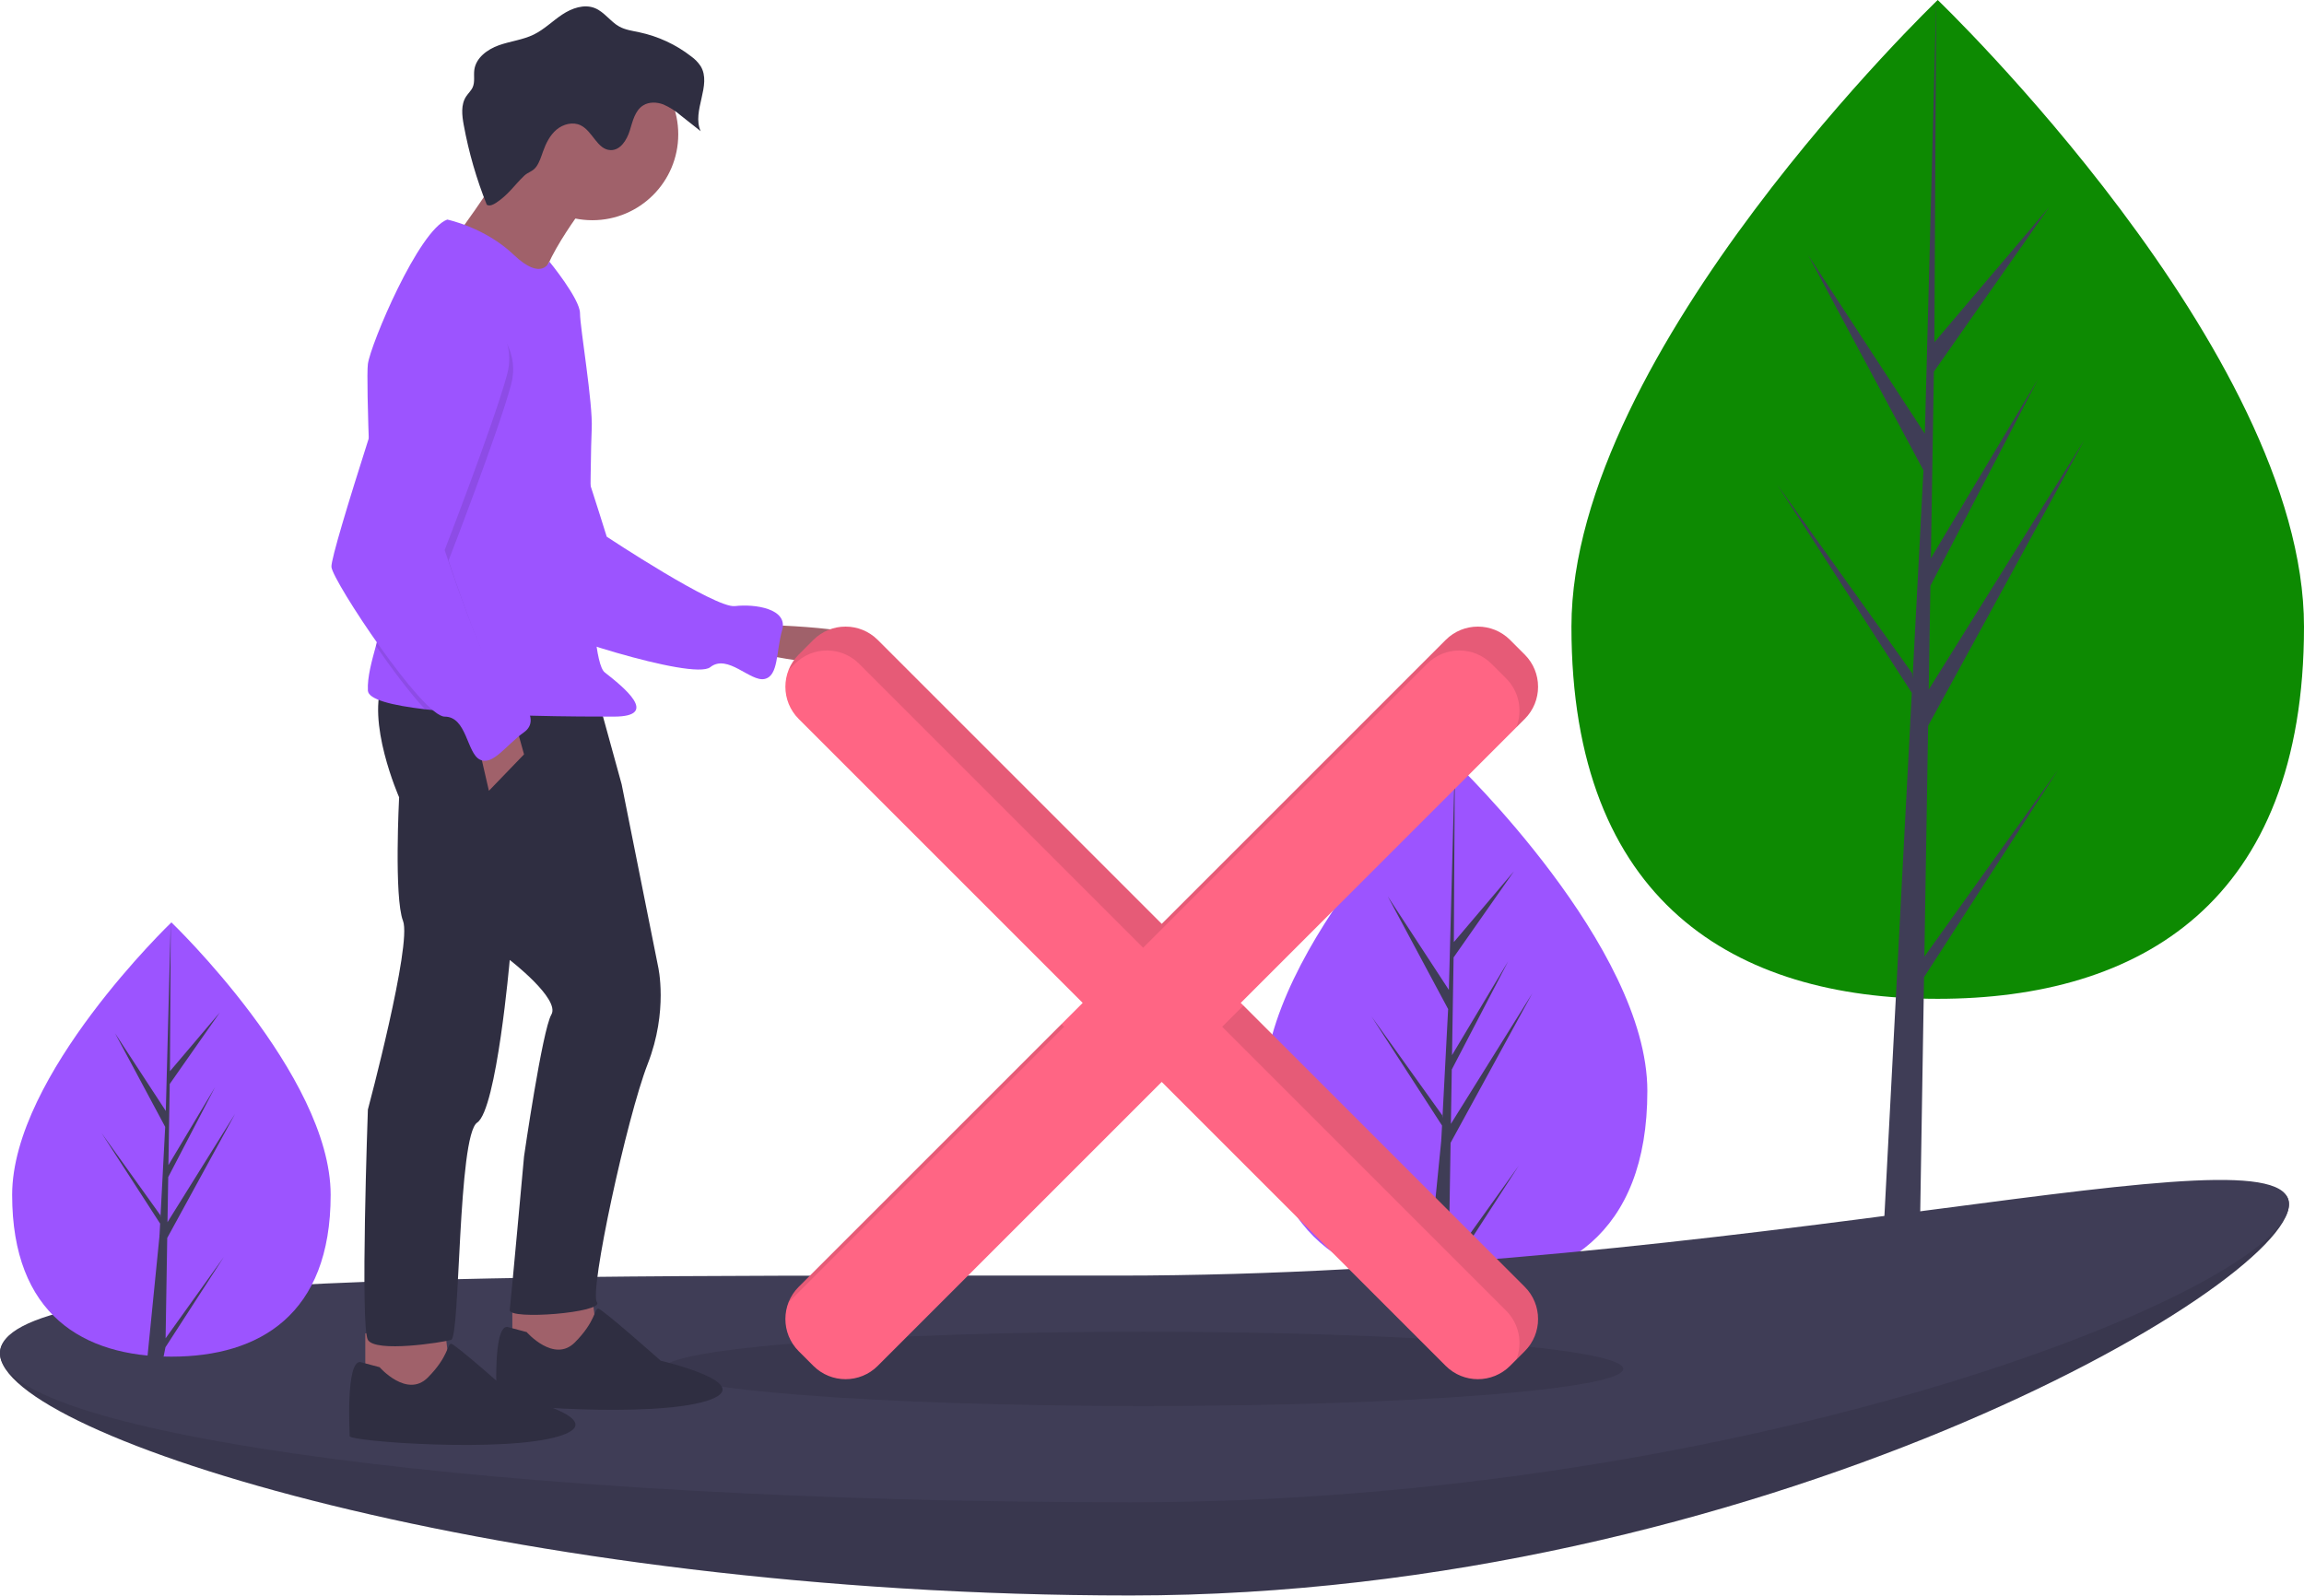
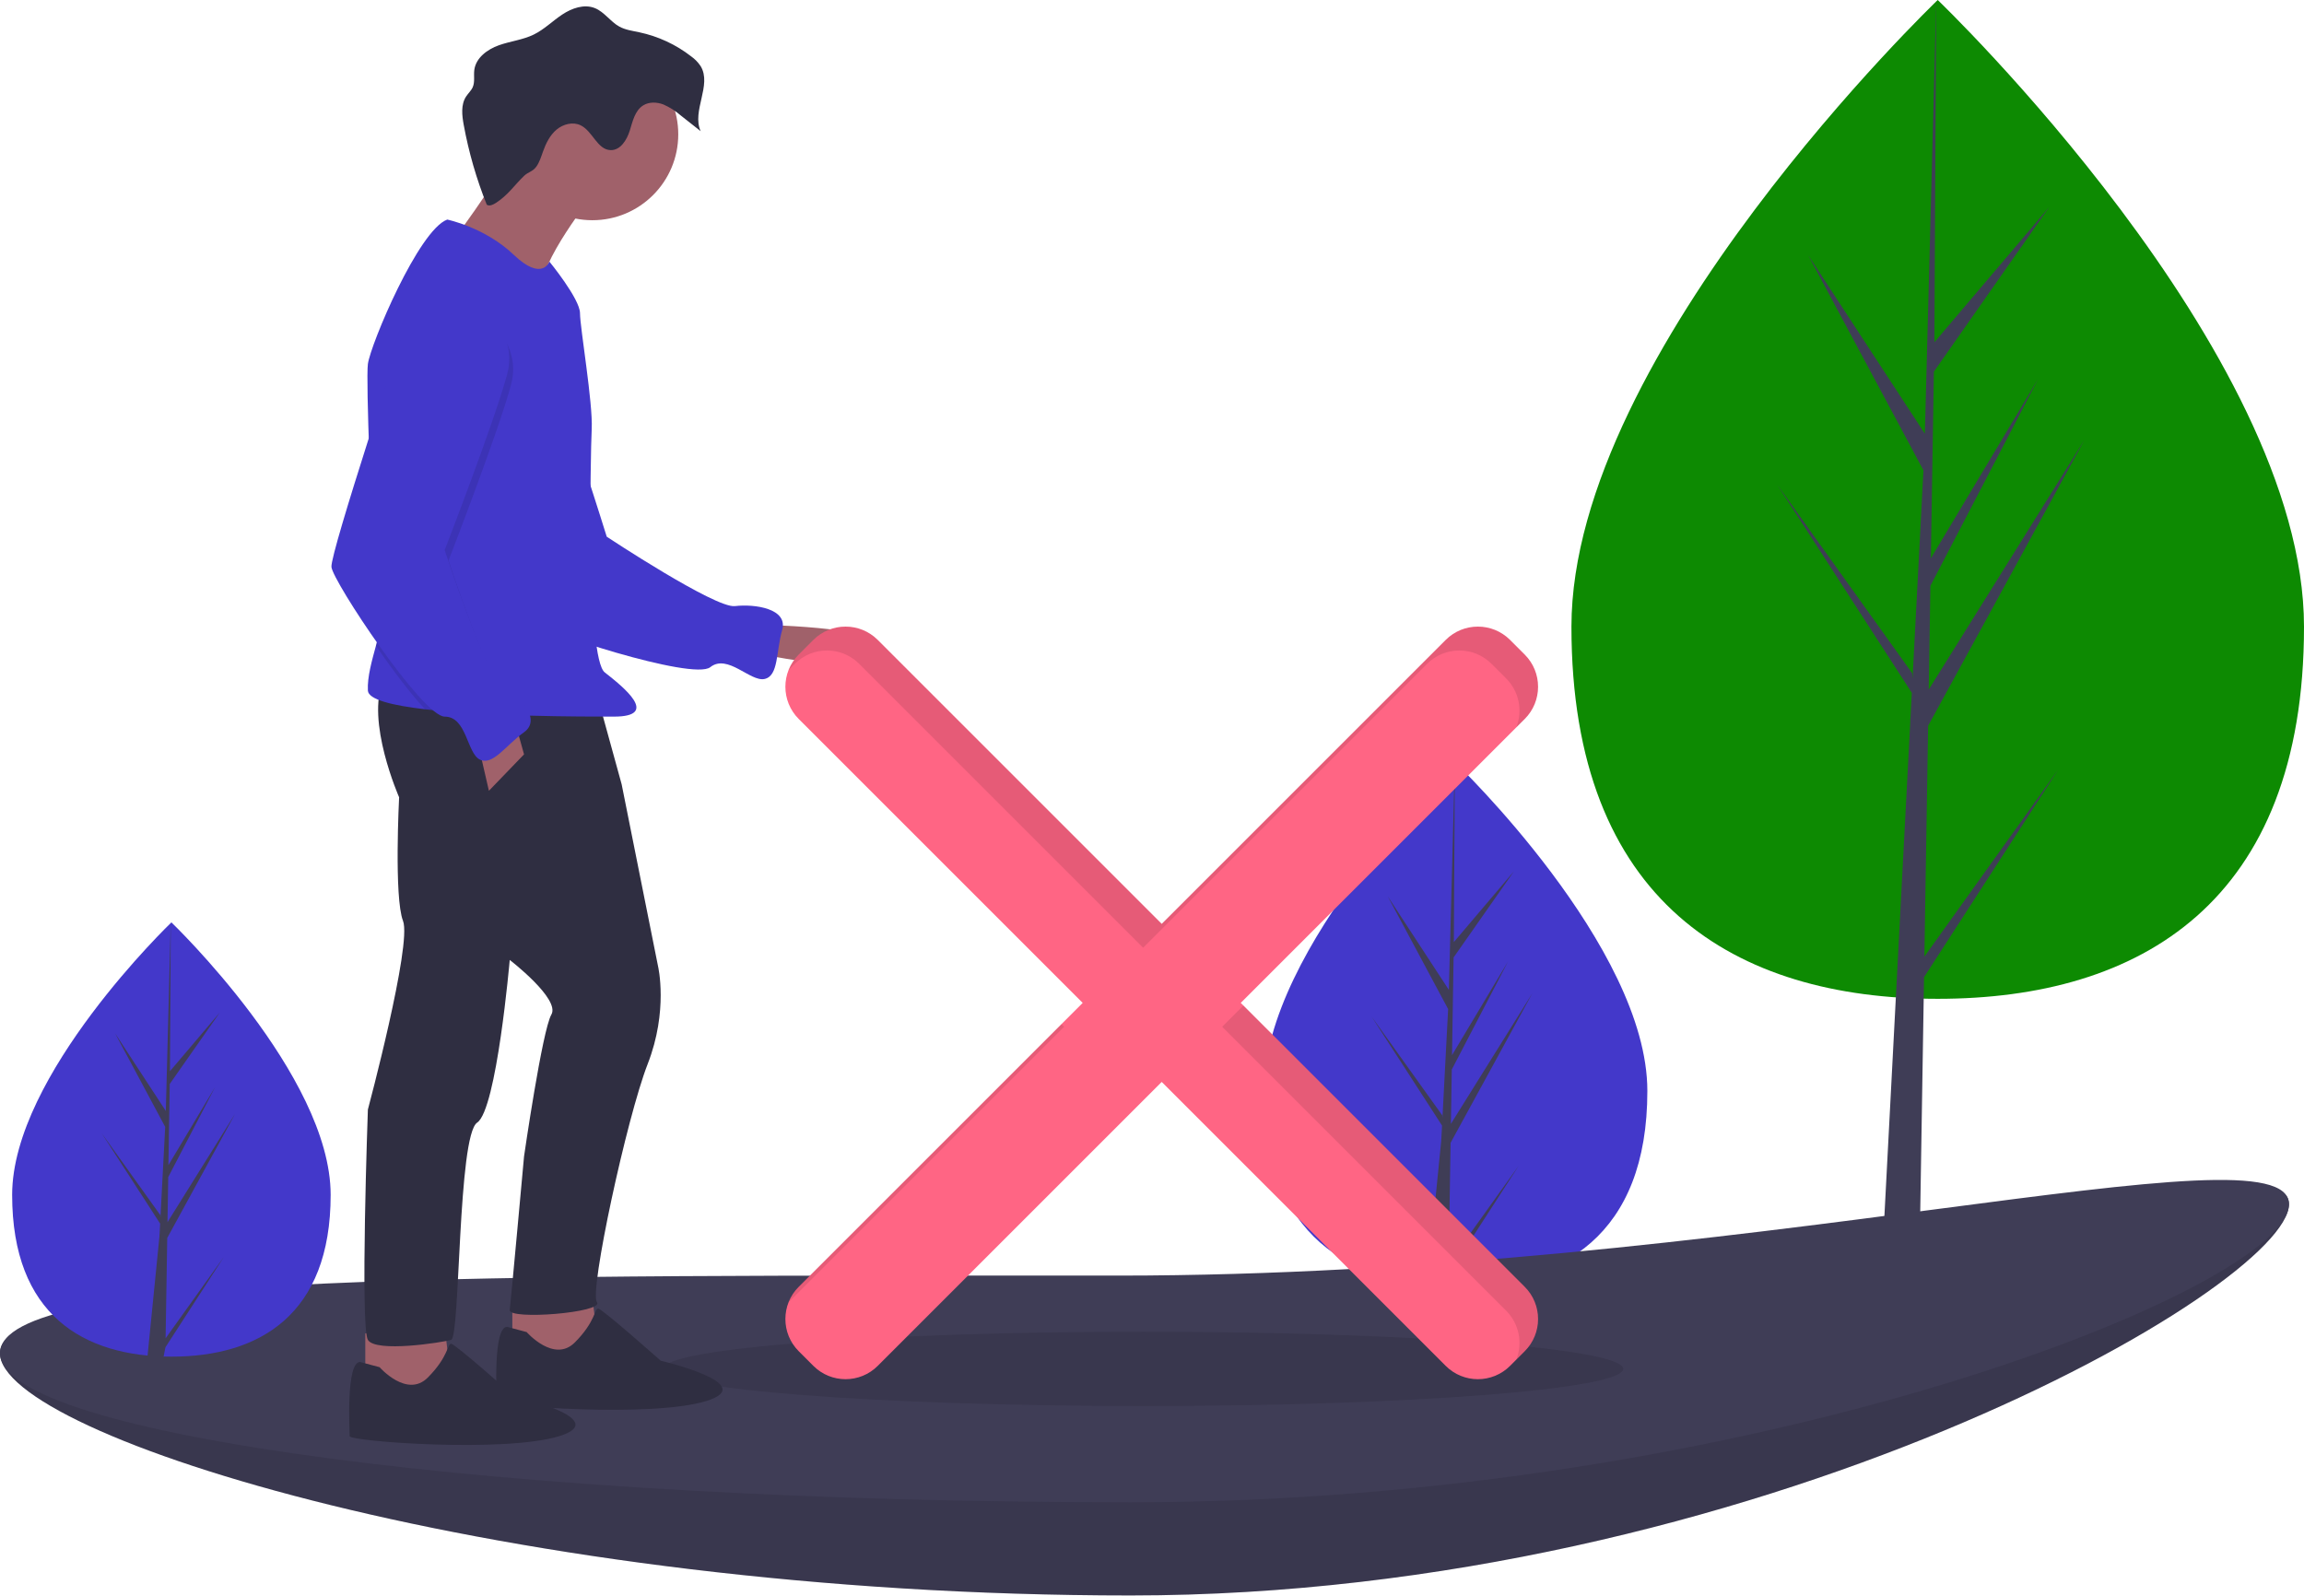
<svg xmlns="http://www.w3.org/2000/svg" data-name="Layer 1" width="1080.049" height="748.002" viewBox="0 0 1080.049 748.002">
-   <path d="M832.208,587.468c0,67.693-40.242,91.329-89.884,91.329s-89.884-23.636-89.884-91.329,89.884-153.809,89.884-153.809S832.208,519.775,832.208,587.468Z" transform="translate(-59.97565 -75.99891)" fill="#9c54ff" />
+   <path d="M832.208,587.468c0,67.693-40.242,91.329-89.884,91.329s-89.884-23.636-89.884-91.329,89.884-153.809,89.884-153.809S832.208,519.775,832.208,587.468Z" transform="translate(-59.97565 -75.99891)" fill="#4338CA" />
  <polygon points="679.994 535.79 718.305 465.702 680.138 526.903 680.552 501.43 706.956 450.722 680.662 494.688 681.406 448.873 709.68 408.504 681.523 441.669 681.988 357.66 679.191 464.109 650.56 420.284 678.845 473.092 676.166 524.259 676.087 522.901 642.948 476.597 675.986 527.699 675.651 534.098 675.591 534.195 675.619 534.72 668.823 603 677.902 603 678.992 597.484 711.949 546.507 679.074 592.443 679.994 535.79" fill="#3f3d56" />
  <path d="M1140.024,369.813c0,129.31-76.873,174.461-171.701,174.461s-171.701-45.15-171.701-174.461S968.324,75.999,968.324,75.999,1140.024,240.502,1140.024,369.813Z" transform="translate(-59.97565 -75.99891)" fill="#0D8A02" />
  <polygon points="902.093 448.494 903.851 340.273 977.035 206.388 904.127 323.296 904.918 274.635 955.355 177.771 905.127 261.758 905.127 261.759 906.549 174.24 960.558 97.124 906.772 160.478 907.661 0 902.078 212.444 902.537 203.68 847.625 119.628 901.656 220.503 896.54 318.246 896.387 315.652 833.084 227.2 896.196 324.817 895.556 337.041 895.441 337.225 895.494 338.228 882.513 586.21 899.856 586.21 901.937 458.123 964.894 360.745 902.093 448.494" fill="#3f3d56" />
  <path d="M1132.976,640.557c0,38.595-250.369,183.444-543.052,183.444S59.976,749.036,59.976,710.441s231.442,7.28,524.125,7.28S1132.976,601.962,1132.976,640.557Z" transform="translate(-59.97565 -75.99891)" fill="#3f3d56" />
  <path d="M1132.976,640.557c0,38.595-250.369,183.444-543.052,183.444S59.976,749.036,59.976,710.441s231.442,7.28,524.125,7.28S1132.976,601.962,1132.976,640.557Z" transform="translate(-59.97565 -75.99891)" opacity="0.1" />
  <path d="M1132.976,640.557c0,38.595-250.369,139.767-543.052,139.767S59.976,749.036,59.976,710.441,291.418,674.043,584.1,674.043,1132.976,601.962,1132.976,640.557Z" transform="translate(-59.97565 -75.99891)" fill="#3f3d56" />
  <ellipse cx="535.878" cy="641.774" rx="225.044" ry="17.407" opacity="0.1" />
  <path d="M417.574,368.965s65.883,1.22,53.683,12.811-57.953,0-57.953,0Z" transform="translate(-59.97565 -75.99891)" fill="#a0616a" />
-   <path d="M280.304,228.182s26.6-4.75,35.849,16.724,28.244,82.716,28.244,82.716,50.833,33.648,60.079,32.542,25.052,1.15,22.152,11.237-1.612,21.525-8.287,22.927-17.291-11.98-25.415-5.534-80.53-17.096-85.179-21.974-43.279-110.501-43.279-110.501S266.015,227.838,280.304,228.182Z" transform="translate(-59.97565 -75.99891)" fill="#9c54ff" />
+   <path d="M280.304,228.182s26.6-4.75,35.849,16.724,28.244,82.716,28.244,82.716,50.833,33.648,60.079,32.542,25.052,1.15,22.152,11.237-1.612,21.525-8.287,22.927-17.291-11.98-25.415-5.534-80.53-17.096-85.179-21.974-43.279-110.501-43.279-110.501S266.015,227.838,280.304,228.182Z" transform="translate(-59.97565 -75.99891)" fill="#4338CA" />
  <polygon points="277.379 605.607 280.429 631.228 254.808 637.939 240.167 631.228 240.167 608.657 277.379 605.607" fill="#a0616a" />
  <polygon points="208.445 622.078 211.495 647.699 185.874 654.41 171.233 647.699 171.233 625.128 208.445 622.078" fill="#a0616a" />
  <path d="M339.795,401.601l11.591,42.092L368.466,529.098s4.88,20.741-4.88,45.752S336.134,681.606,339.795,686.486s-41.482,8.54-40.872,3.66,6.71-71.984,6.71-71.984,8.54-59.173,12.811-66.493-19.521-25.621-19.521-25.621-6.1,70.154-15.251,76.254S275.741,702.957,271.471,704.177s-35.382,6.1-39.042,0,0-107.976,0-107.976,20.741-77.474,16.471-88.455-1.83-57.953-1.83-57.953-15.861-35.992-7.32-54.903Z" transform="translate(-59.97565 -75.99891)" fill="#2f2e41" />
  <path d="M337.965,167.349s-25.621,31.722-24.401,45.752-40.262-25.621-40.262-25.621,29.892-40.262,29.892-48.803S337.965,167.349,337.965,167.349Z" transform="translate(-59.97565 -75.99891)" fill="#a0616a" />
  <circle cx="277.684" cy="62.984" r="40.262" fill="#a0616a" />
-   <path d="M236.193,378.78c-1.824,6.796-4.087,14.5-3.764,20.991.207,4.203,11.365,6.96,26.793,8.766,14.305,1.678,32.283,2.532,48.626,2.971,17.16.464,32.502.464,39.878.464,21.961,0,4.27-14.031-4.27-20.741s-6.71-101.875-6.1-114.076-5.49-47.582-5.49-54.293-14.354-24.224-14.354-24.224-3.337,9.584-16.758-3.227-31.112-16.471-31.112-16.471c-13.421,4.88-35.992,58.563-37.212,67.714-.494,3.715-.085,22.742.744,44.465,1.202,31.752,3.3,69.287,4.746,73.271C239.06,367.531,237.797,372.802,236.193,378.78Z" transform="translate(-59.97565 -75.99891)" fill="#9c54ff" />
+   <path d="M236.193,378.78c-1.824,6.796-4.087,14.5-3.764,20.991.207,4.203,11.365,6.96,26.793,8.766,14.305,1.678,32.283,2.532,48.626,2.971,17.16.464,32.502.464,39.878.464,21.961,0,4.27-14.031-4.27-20.741s-6.71-101.875-6.1-114.076-5.49-47.582-5.49-54.293-14.354-24.224-14.354-24.224-3.337,9.584-16.758-3.227-31.112-16.471-31.112-16.471c-13.421,4.88-35.992,58.563-37.212,67.714-.494,3.715-.085,22.742.744,44.465,1.202,31.752,3.3,69.287,4.746,73.271C239.06,367.531,237.797,372.802,236.193,378.78Z" transform="translate(-59.97565 -75.99891)" fill="#4338CA" />
  <polygon points="241.387 338.413 245.657 353.664 229.186 370.745 223.696 346.953 241.387 338.413" fill="#a0616a" />
  <path d="M306.853,700.517s12.811,14.641,22.571,4.88,9.15-15.861,10.981-15.861,29.282,24.401,29.282,24.401,46.972,10.981,21.351,18.911-98.215,2.44-98.215,0-1.83-34.772,4.88-34.772Z" transform="translate(-59.97565 -75.99891)" fill="#2f2e41" />
  <path d="M237.919,716.988s12.811,14.641,22.571,4.88,9.15-15.861,10.981-15.861,29.282,24.401,29.282,24.401,46.972,10.981,21.351,18.911-98.215,2.44-98.215,0-1.83-34.772,4.88-34.772Z" transform="translate(-59.97565 -75.99891)" fill="#2f2e41" />
  <path d="M292.456,171.122c-1.301.84-2.994,1.692-4.296.854a194.661,194.661,0,0,1-10.803-37.403c-.822-4.495-1.393-9.492,1.104-13.319.985-1.509,2.403-2.744,3.124-4.395,1.093-2.501.373-5.396.736-8.102.76-5.667,6.118-9.62,11.505-11.537s11.238-2.512,16.373-5.027c4.876-2.389,8.781-6.35,13.303-9.356s10.313-5.061,15.348-3.03c4.454,1.797,7.229,6.337,11.439,8.649,2.857,1.569,6.173,2.005,9.362,2.679a59.922,59.922,0,0,1,24.34,11.308,17.673,17.673,0,0,1,4.43,4.566c5.403,8.895-4.271,20.989-.003,30.481l-9.227-7.281a32.131,32.131,0,0,0-8.24-5.237c-3.056-1.158-6.676-1.297-9.452.427-3.896,2.42-4.953,7.476-6.314,11.856s-4.37,9.237-8.956,9.125c-6.235-.153-8.416-8.855-14.012-11.61-3.648-1.796-8.24-.613-11.35,2.006-3.11,2.619-4.976,6.42-6.344,10.248-.855,2.393-1.658,5.09-3.177,7.163-1.675,2.287-3.818,2.471-5.608,4.179C301.082,162.812,298.218,167.399,292.456,171.122Z" transform="translate(-59.97565 -75.99891)" fill="#2f2e41" />
  <path d="M236.193,378.78c7.583,10.999,16.129,22.345,23.029,29.757,14.305,1.678,32.283,2.532,48.626,2.971a38.527,38.527,0,0,0-10.755-9.907C289.162,396.721,270.251,338.768,270.251,338.768s23.181-59.783,29.282-82.354-17.691-35.382-17.691-35.382C270.861,211.881,251.95,233.232,251.95,233.232s-9.651,29.111-18.777,57.886c1.202,31.752,3.3,69.287,4.746,73.271C239.06,367.531,237.797,372.802,236.193,378.78Z" transform="translate(-59.97565 -75.99891)" opacity="0.1" />
-   <path d="M280.011,216.152s23.791,12.811,17.691,35.382-29.282,82.354-29.282,82.354,18.911,57.953,26.841,62.833,18.911,16.471,10.371,22.571-14.641,15.861-20.741,12.811-6.1-20.131-16.471-20.131-52.463-63.443-53.073-70.154,34.772-113.466,34.772-113.466S269.031,207.001,280.011,216.152Z" transform="translate(-59.97565 -75.99891)" fill="#9c54ff" />
+   <path d="M280.011,216.152s23.791,12.811,17.691,35.382-29.282,82.354-29.282,82.354,18.911,57.953,26.841,62.833,18.911,16.471,10.371,22.571-14.641,15.861-20.741,12.811-6.1-20.131-16.471-20.131-52.463-63.443-53.073-70.154,34.772-113.466,34.772-113.466S269.031,207.001,280.011,216.152Z" transform="translate(-59.97565 -75.99891)" fill="#4338CA" />
  <path d="M774.721,382.891l-6.863-6.863a21.345,21.345,0,0,0-30.186,0L604.557,509.143,471.442,376.028a21.345,21.345,0,0,0-30.186,0l-6.863,6.863a21.345,21.345,0,0,0,0,30.186L567.508,546.192,434.393,679.308a21.345,21.345,0,0,0,0,30.186l6.863,6.863a21.345,21.345,0,0,0,30.186,0L604.557,583.241,737.673,716.356a21.345,21.345,0,0,0,30.186,0l6.863-6.863a21.345,21.345,0,0,0,0-30.186L641.606,546.192,774.721,413.077A21.345,21.345,0,0,0,774.721,382.891Z" transform="translate(-59.97565 -75.99891)" fill="#ff6584" />
  <path d="M429.643,686.545,558.805,557.382l-1.243-1.243L434.393,679.307A21.26,21.26,0,0,0,429.643,686.545Z" transform="translate(-59.97565 -75.99891)" opacity="0.1" />
  <path d="M432.553,387.218a21.345,21.345,0,0,1,30.186,0L595.854,520.333,728.969,387.218a21.345,21.345,0,0,1,30.186,0l6.863,6.863a21.344,21.344,0,0,1,4.75,22.949l3.953-3.953a21.345,21.345,0,0,0,0-30.186l-6.863-6.863a21.345,21.345,0,0,0-30.186,0L604.557,509.143,471.442,376.028a21.345,21.345,0,0,0-30.186,0l-6.863,6.863a21.26,21.26,0,0,0-4.75,7.237Z" transform="translate(-59.97565 -75.99891)" opacity="0.1" />
  <path d="M642.85,547.436l-9.947,9.947L766.018,690.498a21.344,21.344,0,0,1,4.75,22.949l3.953-3.953a21.345,21.345,0,0,0,0-30.186Z" transform="translate(-59.97565 -75.99891)" opacity="0.1" />
-   <path d="M214.976,636.191c0,56.222-33.423,75.852-74.652,75.852s-74.652-19.63-74.652-75.852,74.652-127.744,74.652-127.744S214.976,579.97,214.976,636.191Z" transform="translate(-59.97565 -75.99891)" fill="#9c54ff" />
+   <path d="M214.976,636.191c0,56.222-33.423,75.852-74.652,75.852s-74.652-19.63-74.652-75.852,74.652-127.744,74.652-127.744S214.976,579.97,214.976,636.191Z" transform="translate(-59.97565 -75.99891)" fill="#4338CA" />
  <polygon points="78.393 580.392 110.212 522.181 78.513 573.011 78.857 551.854 100.786 509.739 78.948 546.255 79.566 508.204 103.048 474.675 79.663 502.221 80.049 432.448 77.726 520.858 53.947 484.46 77.438 528.318 75.214 570.815 75.148 569.687 47.625 531.23 75.064 573.672 74.786 578.987 74.736 579.067 74.759 579.503 69.115 636.212 76.656 636.212 77.561 631.631 104.933 589.293 77.629 627.444 78.393 580.392" fill="#3f3d56" />
</svg>
